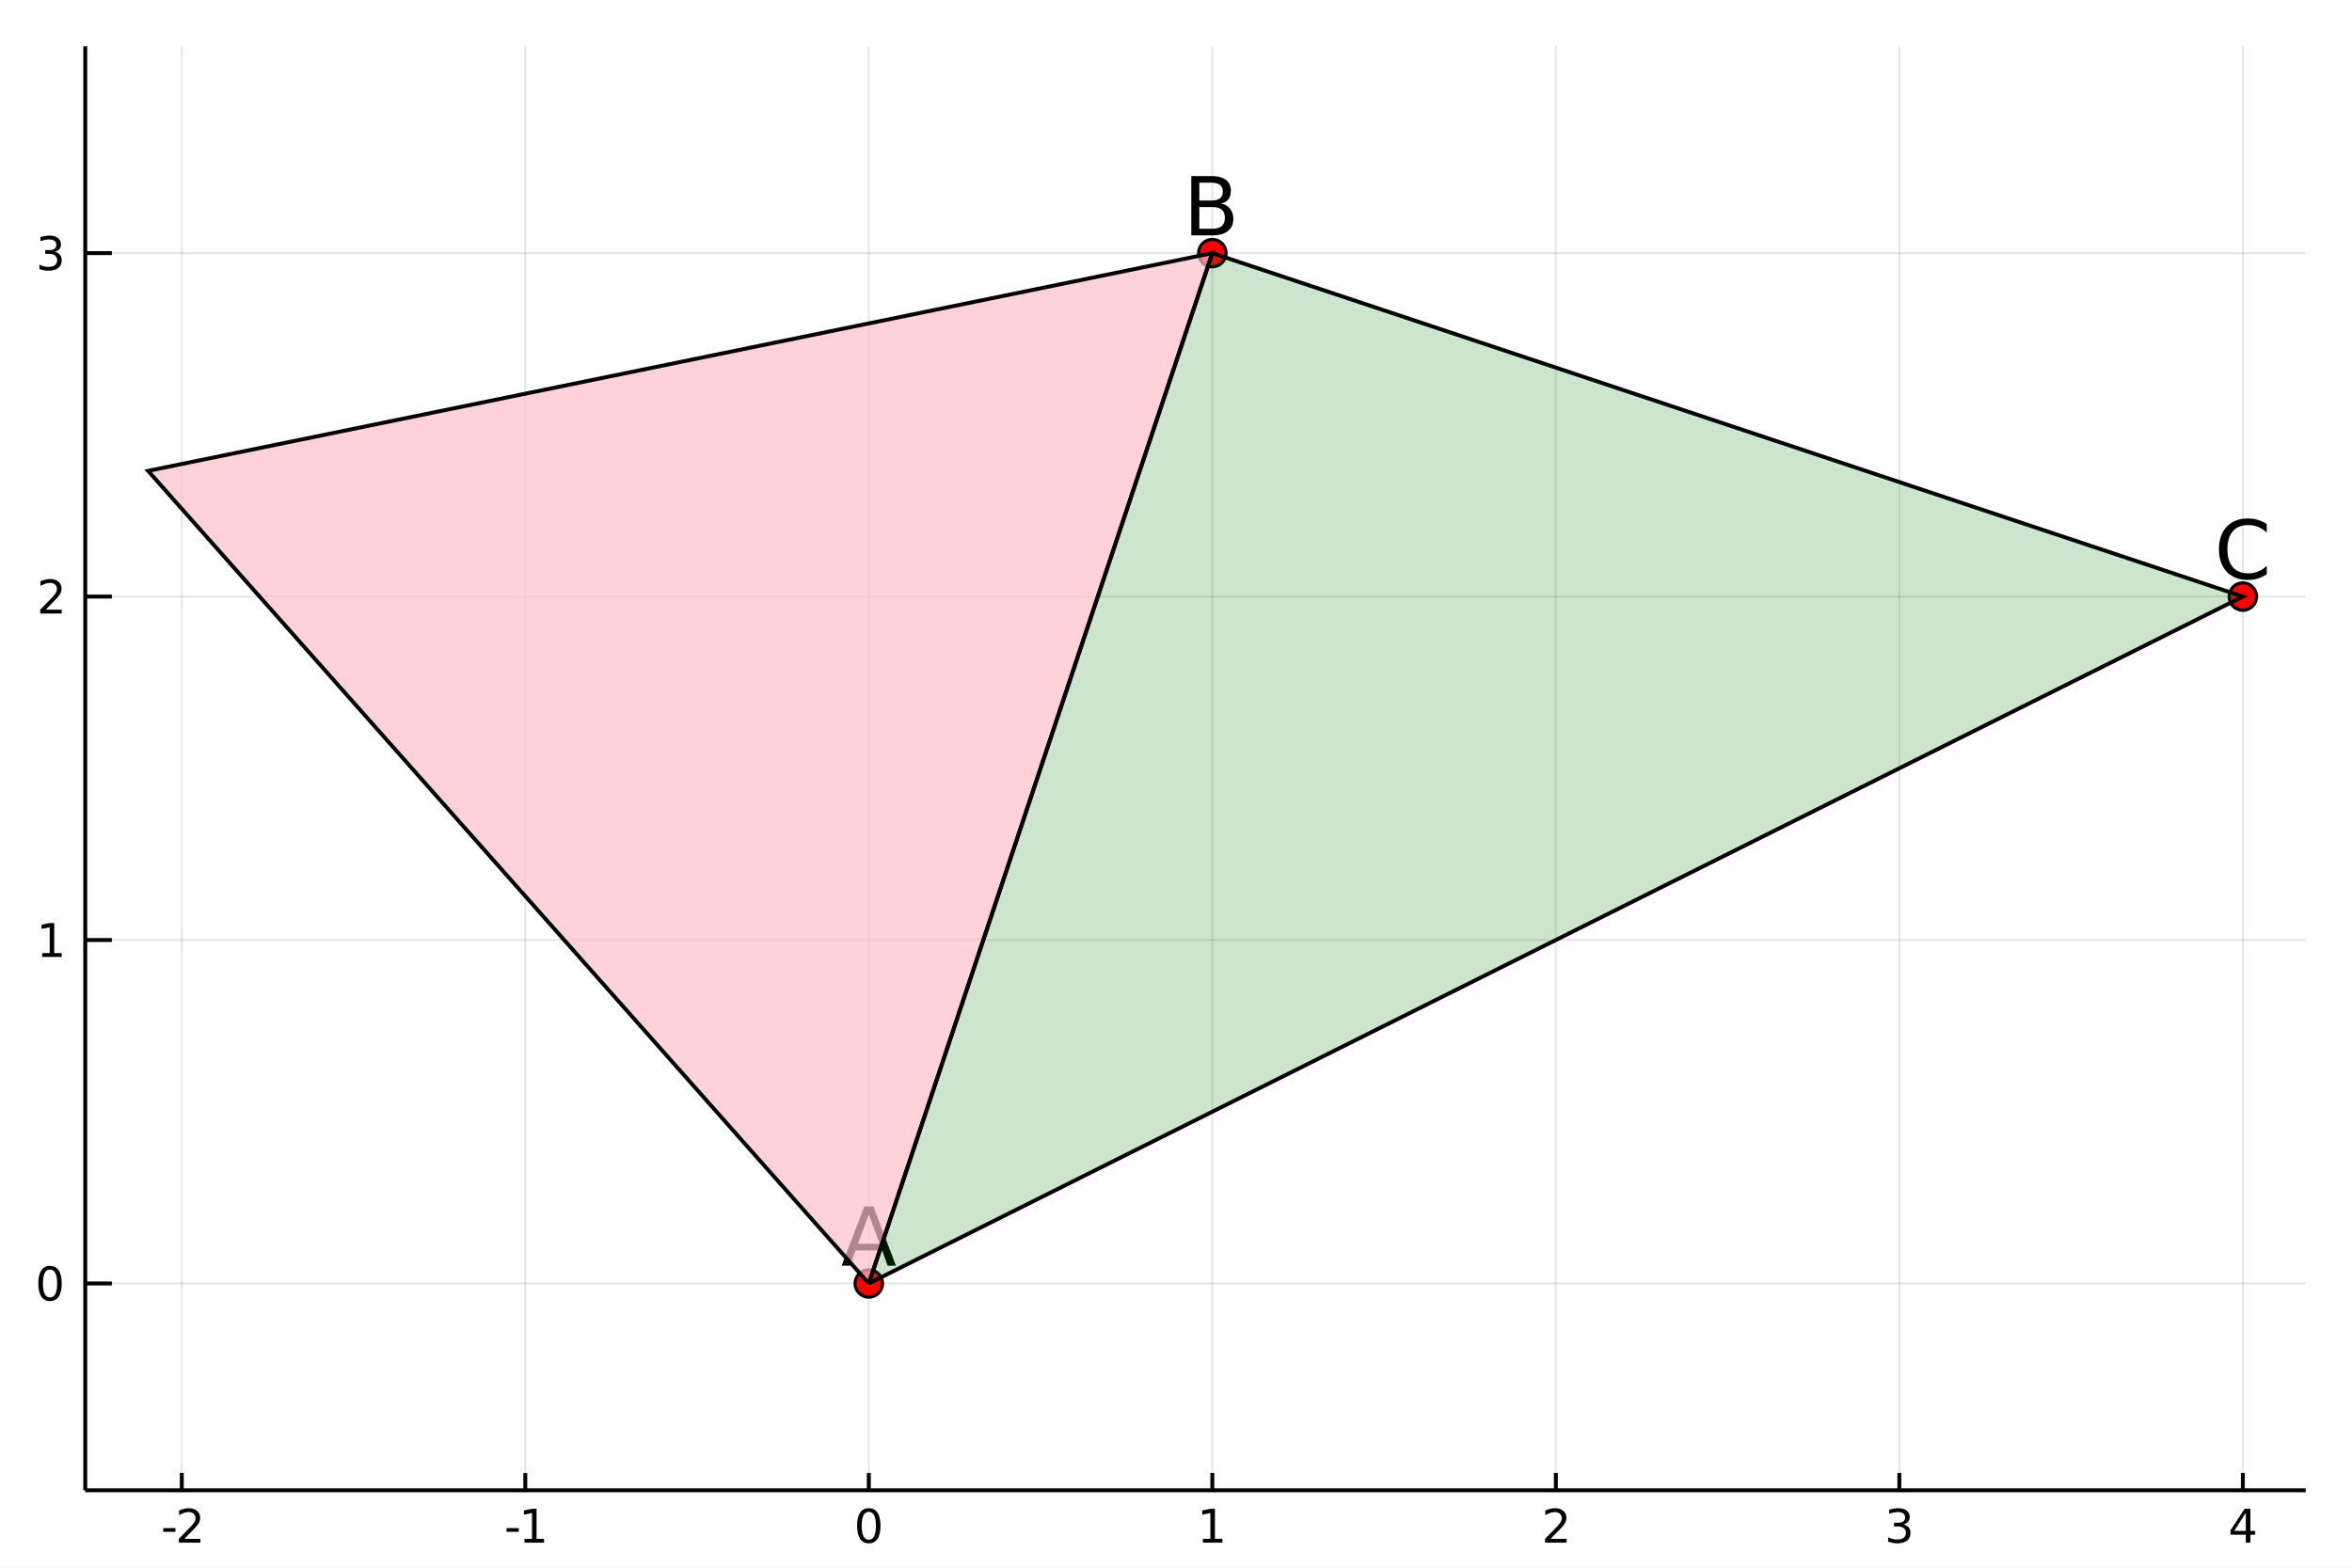
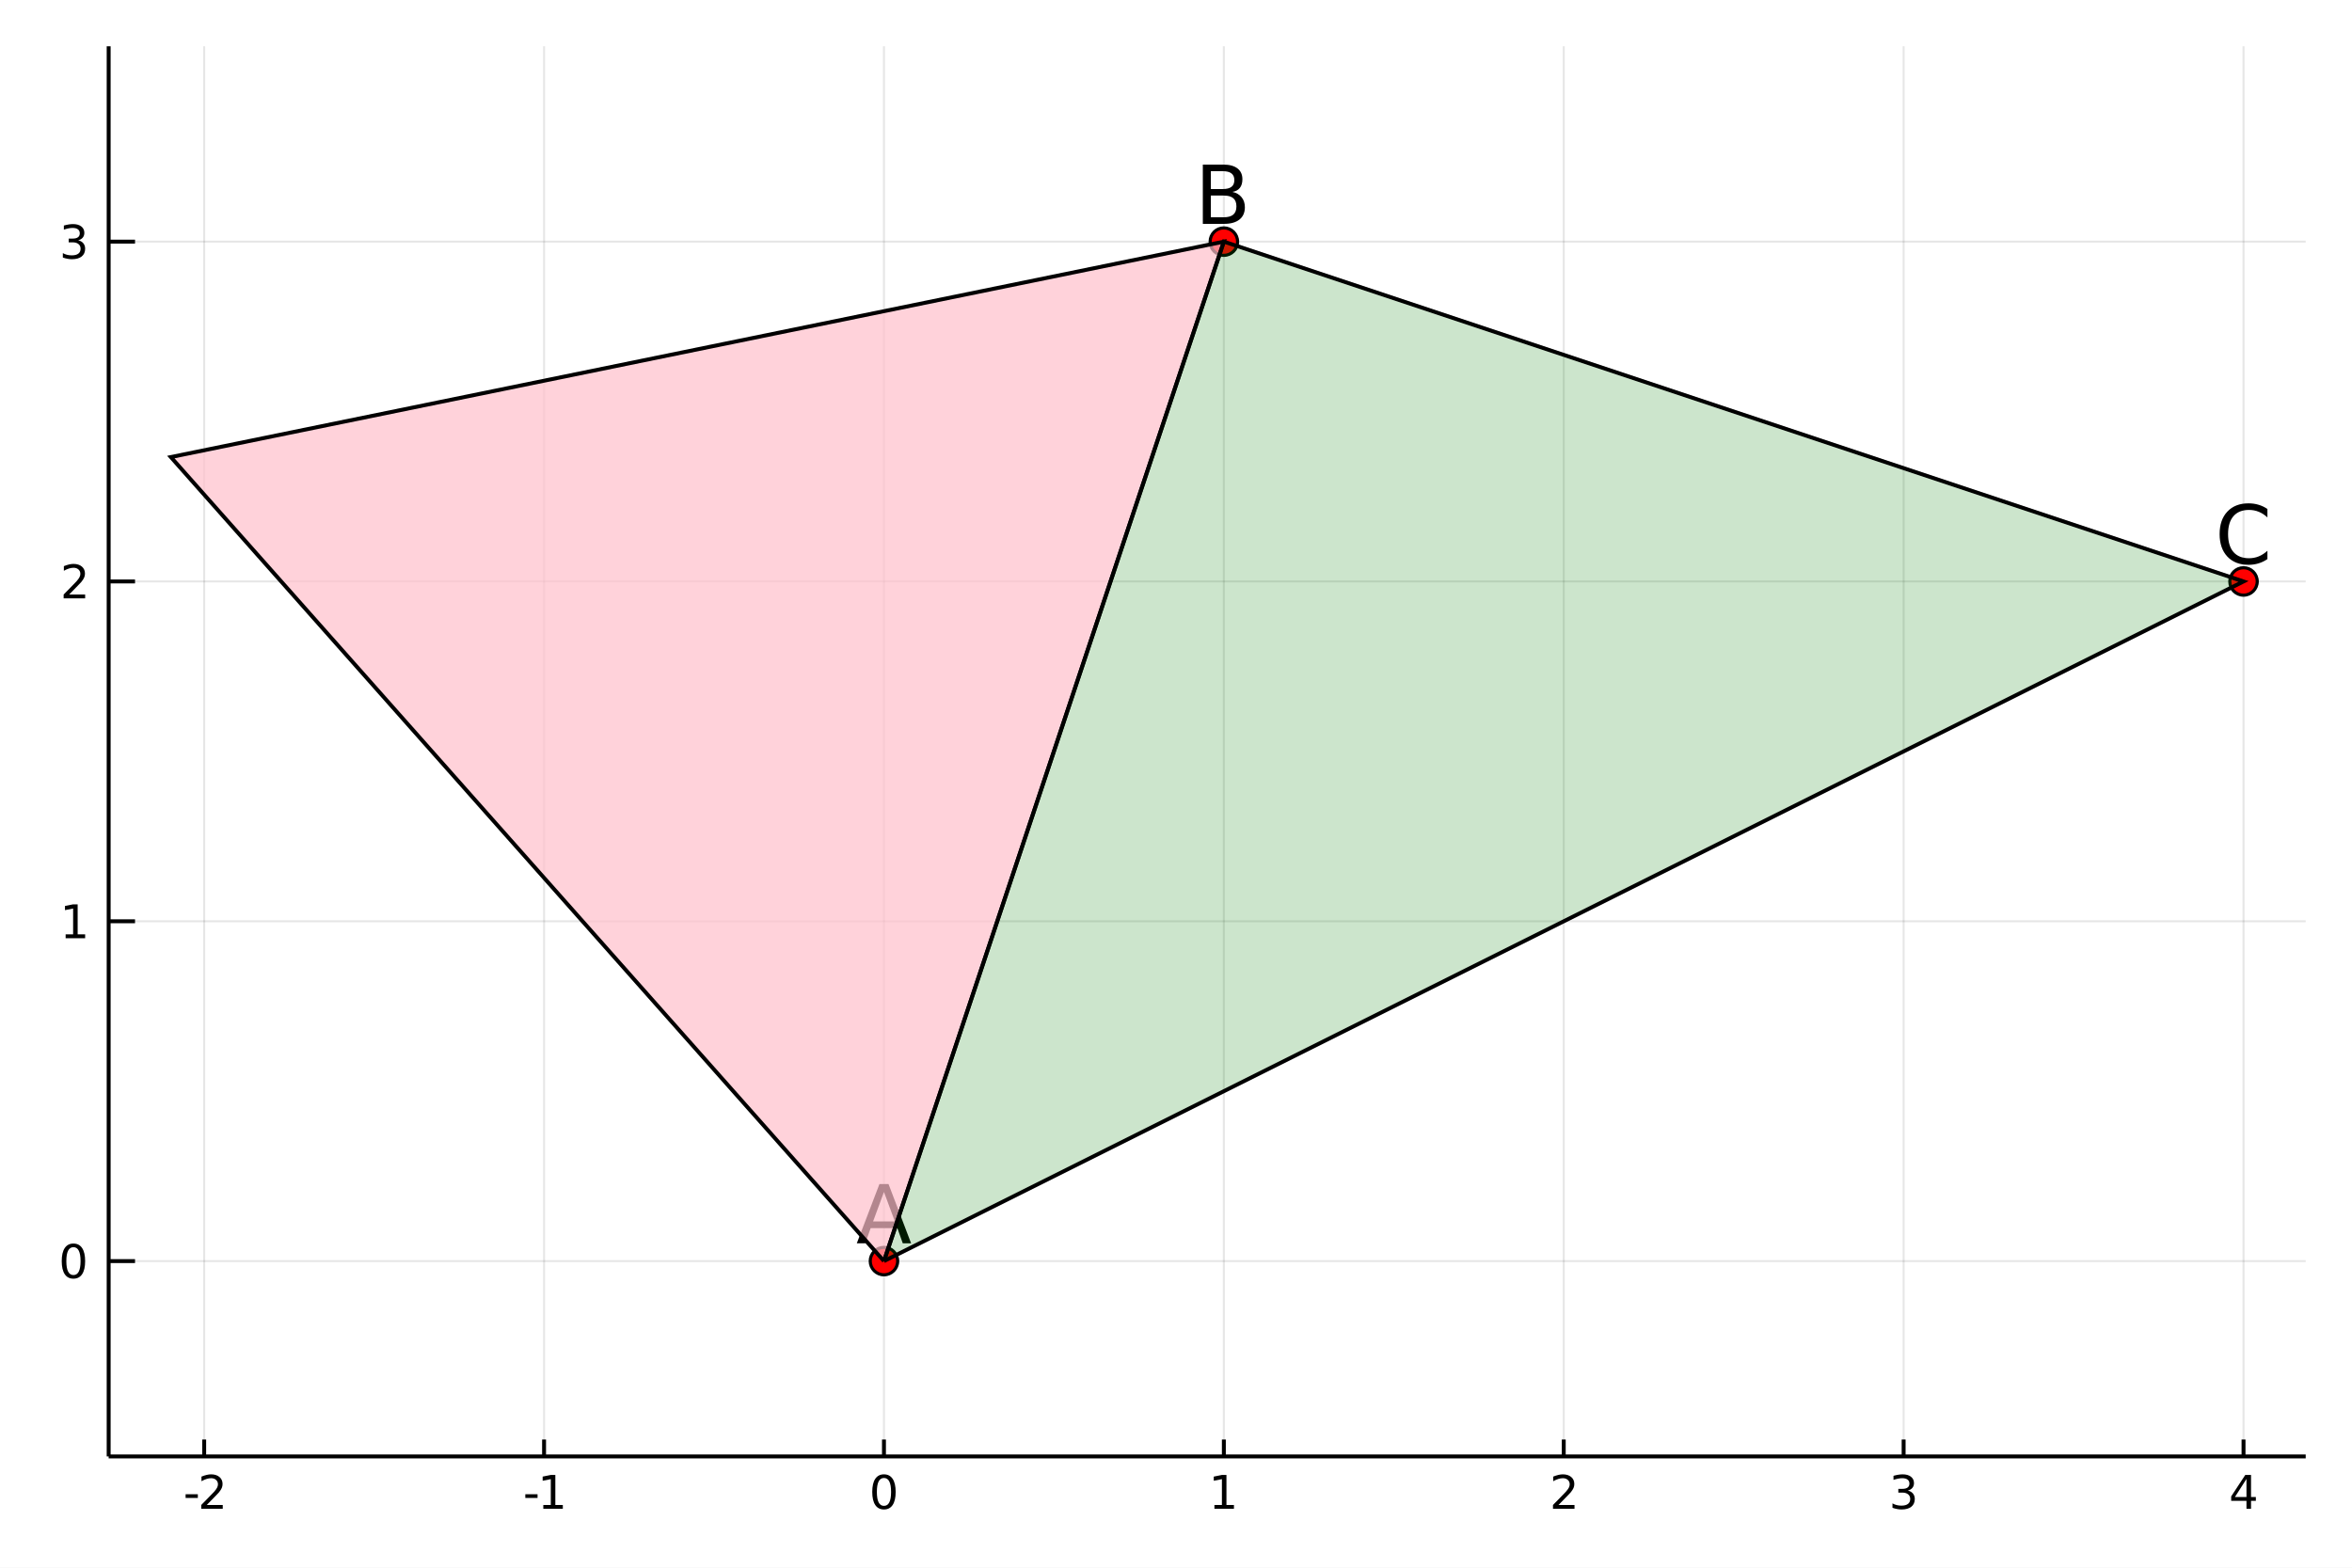
<svg xmlns="http://www.w3.org/2000/svg" width="600" height="400" viewBox="0 0 2400 1600">
  <defs>
-     <clipPath id="clip830">
+     <clipPath id="clip050">
      <rect x="0" y="0" width="2400" height="1600" />
    </clipPath>
  </defs>
-   <path clip-path="url(#clip830)" d=" M0 1600 L2400 1600 L2400 0 L0 0  Z   " fill="#ffffff" fill-rule="evenodd" fill-opacity="1" />
+   <path clip-path="url(#clip050)" d=" M0 1600 L2400 1600 L2400 0 L0 0  Z   " fill="#ffffff" fill-rule="evenodd" fill-opacity="1" />
  <defs>
-     <clipPath id="clip831">
+     <clipPath id="clip051">
      <rect x="480" y="0" width="1681" height="1600" />
    </clipPath>
  </defs>
-   <path clip-path="url(#clip830)" d=" M86.992 1521.01 L2352.76 1521.01 L2352.76 47.244 L86.992 47.244  Z   " fill="#ffffff" fill-rule="evenodd" fill-opacity="1" />
+   <path clip-path="url(#clip050)" d=" M110.881 1486.45 L2352.76 1486.45 L2352.76 47.244 L110.881 47.244  Z   " fill="#ffffff" fill-rule="evenodd" fill-opacity="1" />
  <defs>
-     <clipPath id="clip832">
-       <rect x="86" y="47" width="2267" height="1475" />
+     <clipPath id="clip052">
+       <rect x="110" y="47" width="2243" height="1440" />
    </clipPath>
  </defs>
-   <polyline clip-path="url(#clip832)" style="stroke:#000000; stroke-width:2; stroke-opacity:0.1; fill:none" points="   185.495,1521.01 185.495,47.244    " />
-   <polyline clip-path="url(#clip832)" style="stroke:#000000; stroke-width:2; stroke-opacity:0.1; fill:none" points="   536.018,1521.01 536.018,47.244    " />
-   <polyline clip-path="url(#clip832)" style="stroke:#000000; stroke-width:2; stroke-opacity:0.1; fill:none" points="   886.54,1521.01 886.54,47.244    " />
-   <polyline clip-path="url(#clip832)" style="stroke:#000000; stroke-width:2; stroke-opacity:0.1; fill:none" points="   1237.06,1521.01 1237.06,47.244    " />
-   <polyline clip-path="url(#clip832)" style="stroke:#000000; stroke-width:2; stroke-opacity:0.1; fill:none" points="   1587.59,1521.01 1587.59,47.244    " />
-   <polyline clip-path="url(#clip832)" style="stroke:#000000; stroke-width:2; stroke-opacity:0.1; fill:none" points="   1938.11,1521.01 1938.11,47.244    " />
-   <polyline clip-path="url(#clip832)" style="stroke:#000000; stroke-width:2; stroke-opacity:0.1; fill:none" points="   2288.63,1521.01 2288.63,47.244    " />
-   <polyline clip-path="url(#clip832)" style="stroke:#000000; stroke-width:2; stroke-opacity:0.1; fill:none" points="   86.992,1309.91 2352.76,1309.91    " />
-   <polyline clip-path="url(#clip832)" style="stroke:#000000; stroke-width:2; stroke-opacity:0.1; fill:none" points="   86.992,959.387 2352.76,959.387    " />
-   <polyline clip-path="url(#clip832)" style="stroke:#000000; stroke-width:2; stroke-opacity:0.1; fill:none" points="   86.992,608.865 2352.76,608.865    " />
-   <polyline clip-path="url(#clip832)" style="stroke:#000000; stroke-width:2; stroke-opacity:0.1; fill:none" points="   86.992,258.342 2352.76,258.342    " />
-   <polyline clip-path="url(#clip830)" style="stroke:#000000; stroke-width:4; stroke-opacity:1; fill:none" points="   86.992,1521.01 2352.76,1521.01    " />
-   <polyline clip-path="url(#clip830)" style="stroke:#000000; stroke-width:4; stroke-opacity:1; fill:none" points="   86.992,1521.01 86.992,47.244    " />
-   <polyline clip-path="url(#clip830)" style="stroke:#000000; stroke-width:4; stroke-opacity:1; fill:none" points="   185.495,1521.01 185.495,1503.32    " />
-   <polyline clip-path="url(#clip830)" style="stroke:#000000; stroke-width:4; stroke-opacity:1; fill:none" points="   536.018,1521.01 536.018,1503.32    " />
-   <polyline clip-path="url(#clip830)" style="stroke:#000000; stroke-width:4; stroke-opacity:1; fill:none" points="   886.54,1521.01 886.54,1503.32    " />
-   <polyline clip-path="url(#clip830)" style="stroke:#000000; stroke-width:4; stroke-opacity:1; fill:none" points="   1237.06,1521.01 1237.06,1503.32    " />
-   <polyline clip-path="url(#clip830)" style="stroke:#000000; stroke-width:4; stroke-opacity:1; fill:none" points="   1587.59,1521.01 1587.59,1503.32    " />
-   <polyline clip-path="url(#clip830)" style="stroke:#000000; stroke-width:4; stroke-opacity:1; fill:none" points="   1938.11,1521.01 1938.11,1503.32    " />
-   <polyline clip-path="url(#clip830)" style="stroke:#000000; stroke-width:4; stroke-opacity:1; fill:none" points="   2288.63,1521.01 2288.63,1503.32    " />
-   <polyline clip-path="url(#clip830)" style="stroke:#000000; stroke-width:4; stroke-opacity:1; fill:none" points="   86.992,1309.91 114.181,1309.91    " />
-   <polyline clip-path="url(#clip830)" style="stroke:#000000; stroke-width:4; stroke-opacity:1; fill:none" points="   86.992,959.387 114.181,959.387    " />
-   <polyline clip-path="url(#clip830)" style="stroke:#000000; stroke-width:4; stroke-opacity:1; fill:none" points="   86.992,608.865 114.181,608.865    " />
-   <polyline clip-path="url(#clip830)" style="stroke:#000000; stroke-width:4; stroke-opacity:1; fill:none" points="   86.992,258.342 114.181,258.342    " />
-   <path clip-path="url(#clip830)" d="M 0 0 M166.549 1559.6 L179.026 1559.6 L179.026 1563.39 L166.549 1563.39 L166.549 1559.6 Z" fill="#000000" fill-rule="evenodd" fill-opacity="1" />
-   <path clip-path="url(#clip830)" d="M 0 0 M188.123 1570.54 L204.442 1570.54 L204.442 1574.48 L182.498 1574.48 L182.498 1570.54 Q185.16 1567.79 189.743 1563.16 Q194.35 1558.51 195.53 1557.17 Q197.775 1554.64 198.655 1552.91 Q199.558 1551.15 199.558 1549.46 Q199.558 1546.7 197.613 1544.97 Q195.692 1543.23 192.59 1543.23 Q190.391 1543.23 187.938 1543.99 Q185.507 1544.76 182.729 1546.31 L182.729 1541.59 Q185.553 1540.45 188.007 1539.87 Q190.461 1539.29 192.498 1539.29 Q197.868 1539.29 201.062 1541.98 Q204.257 1544.67 204.257 1549.16 Q204.257 1551.29 203.447 1553.21 Q202.66 1555.1 200.553 1557.7 Q199.975 1558.37 196.873 1561.59 Q193.771 1564.78 188.123 1570.54 Z" fill="#000000" fill-rule="evenodd" fill-opacity="1" />
-   <path clip-path="url(#clip830)" d="M 0 0 M516.886 1559.6 L529.363 1559.6 L529.363 1563.39 L516.886 1563.39 L516.886 1559.6 Z" fill="#000000" fill-rule="evenodd" fill-opacity="1" />
-   <path clip-path="url(#clip830)" d="M 0 0 M535.242 1570.54 L542.881 1570.54 L542.881 1544.18 L534.571 1545.85 L534.571 1541.59 L542.835 1539.92 L547.511 1539.92 L547.511 1570.54 L555.15 1570.54 L555.15 1574.48 L535.242 1574.48 L535.242 1570.54 Z" fill="#000000" fill-rule="evenodd" fill-opacity="1" />
-   <path clip-path="url(#clip830)" d="M 0 0 M886.54 1543 Q882.929 1543 881.101 1546.56 Q879.295 1550.11 879.295 1557.23 Q879.295 1564.34 881.101 1567.91 Q882.929 1571.45 886.54 1571.45 Q890.175 1571.45 891.98 1567.91 Q893.809 1564.34 893.809 1557.23 Q893.809 1550.11 891.98 1546.56 Q890.175 1543 886.54 1543 M886.54 1539.29 Q892.351 1539.29 895.406 1543.9 Q898.485 1548.48 898.485 1557.23 Q898.485 1565.96 895.406 1570.57 Q892.351 1575.15 886.54 1575.15 Q880.73 1575.15 877.652 1570.57 Q874.596 1565.96 874.596 1557.23 Q874.596 1548.48 877.652 1543.9 Q880.73 1539.29 886.54 1539.29 Z" fill="#000000" fill-rule="evenodd" fill-opacity="1" />
-   <path clip-path="url(#clip830)" d="M 0 0 M1227.44 1570.54 L1235.08 1570.54 L1235.08 1544.18 L1226.77 1545.85 L1226.77 1541.59 L1235.04 1539.92 L1239.71 1539.92 L1239.71 1570.54 L1247.35 1570.54 L1247.35 1574.48 L1227.44 1574.48 L1227.44 1570.54 Z" fill="#000000" fill-rule="evenodd" fill-opacity="1" />
-   <path clip-path="url(#clip830)" d="M 0 0 M1582.24 1570.54 L1598.56 1570.54 L1598.56 1574.48 L1576.61 1574.48 L1576.61 1570.54 Q1579.28 1567.79 1583.86 1563.16 Q1588.47 1558.51 1589.65 1557.17 Q1591.89 1554.64 1592.77 1552.91 Q1593.67 1551.15 1593.67 1549.46 Q1593.67 1546.7 1591.73 1544.97 Q1589.81 1543.23 1586.71 1543.23 Q1584.51 1543.23 1582.05 1543.99 Q1579.62 1544.76 1576.84 1546.31 L1576.84 1541.59 Q1579.67 1540.45 1582.12 1539.87 Q1584.58 1539.29 1586.61 1539.29 Q1591.98 1539.29 1595.18 1541.98 Q1598.37 1544.67 1598.37 1549.16 Q1598.37 1551.29 1597.56 1553.21 Q1596.78 1555.1 1594.67 1557.7 Q1594.09 1558.37 1590.99 1561.59 Q1587.89 1564.78 1582.24 1570.54 Z" fill="#000000" fill-rule="evenodd" fill-opacity="1" />
-   <path clip-path="url(#clip830)" d="M 0 0 M1942.36 1555.85 Q1945.71 1556.56 1947.59 1558.83 Q1949.49 1561.1 1949.49 1564.43 Q1949.49 1569.55 1945.97 1572.35 Q1942.45 1575.15 1935.97 1575.15 Q1933.79 1575.15 1931.48 1574.71 Q1929.18 1574.29 1926.73 1573.44 L1926.73 1568.92 Q1928.68 1570.06 1930.99 1570.64 Q1933.3 1571.22 1935.83 1571.22 Q1940.23 1571.22 1942.52 1569.48 Q1944.83 1567.74 1944.83 1564.43 Q1944.83 1561.38 1942.68 1559.67 Q1940.55 1557.93 1936.73 1557.93 L1932.7 1557.93 L1932.7 1554.09 L1936.92 1554.09 Q1940.36 1554.09 1942.19 1552.72 Q1944.02 1551.33 1944.02 1548.74 Q1944.02 1546.08 1942.12 1544.67 Q1940.25 1543.23 1936.73 1543.23 Q1934.81 1543.23 1932.61 1543.65 Q1930.41 1544.06 1927.77 1544.94 L1927.77 1540.78 Q1930.43 1540.04 1932.75 1539.67 Q1935.09 1539.29 1937.15 1539.29 Q1942.47 1539.29 1945.57 1541.73 Q1948.68 1544.13 1948.68 1548.25 Q1948.68 1551.12 1947.03 1553.11 Q1945.39 1555.08 1942.36 1555.85 Z" fill="#000000" fill-rule="evenodd" fill-opacity="1" />
-   <path clip-path="url(#clip830)" d="M 0 0 M2291.64 1543.99 L2279.83 1562.44 L2291.64 1562.44 L2291.64 1543.99 M2290.41 1539.92 L2296.29 1539.92 L2296.29 1562.44 L2301.22 1562.44 L2301.22 1566.33 L2296.29 1566.33 L2296.29 1574.48 L2291.64 1574.48 L2291.64 1566.33 L2276.04 1566.33 L2276.04 1561.82 L2290.41 1539.92 Z" fill="#000000" fill-rule="evenodd" fill-opacity="1" />
-   <path clip-path="url(#clip830)" d="M 0 0 M51.048 1295.71 Q47.437 1295.71 45.608 1299.27 Q43.802 1302.81 43.802 1309.94 Q43.802 1317.05 45.608 1320.62 Q47.437 1324.16 51.048 1324.16 Q54.682 1324.16 56.487 1320.62 Q58.316 1317.05 58.316 1309.94 Q58.316 1302.81 56.487 1299.27 Q54.682 1295.71 51.048 1295.71 M51.048 1292 Q56.858 1292 59.913 1296.61 Q62.992 1301.19 62.992 1309.94 Q62.992 1318.67 59.913 1323.28 Q56.858 1327.86 51.048 1327.86 Q45.238 1327.86 42.159 1323.28 Q39.103 1318.67 39.103 1309.94 Q39.103 1301.19 42.159 1296.61 Q45.238 1292 51.048 1292 Z" fill="#000000" fill-rule="evenodd" fill-opacity="1" />
-   <path clip-path="url(#clip830)" d="M 0 0 M43.085 972.732 L50.724 972.732 L50.724 946.366 L42.413 948.033 L42.413 943.774 L50.677 942.107 L55.353 942.107 L55.353 972.732 L62.992 972.732 L62.992 976.667 L43.085 976.667 L43.085 972.732 Z" fill="#000000" fill-rule="evenodd" fill-opacity="1" />
-   <path clip-path="url(#clip830)" d="M 0 0 M46.673 622.21 L62.992 622.21 L62.992 626.145 L41.048 626.145 L41.048 622.21 Q43.71 619.455 48.293 614.825 Q52.9 610.173 54.08 608.83 Q56.325 606.307 57.205 604.571 Q58.108 602.812 58.108 601.122 Q58.108 598.367 56.163 596.631 Q54.242 594.895 51.14 594.895 Q48.941 594.895 46.488 595.659 Q44.057 596.423 41.279 597.974 L41.279 593.251 Q44.103 592.117 46.557 591.538 Q49.011 590.96 51.048 590.96 Q56.418 590.96 59.612 593.645 Q62.807 596.33 62.807 600.821 Q62.807 602.95 61.997 604.872 Q61.21 606.77 59.103 609.362 Q58.525 610.034 55.423 613.251 Q52.321 616.446 46.673 622.21 Z" fill="#000000" fill-rule="evenodd" fill-opacity="1" />
-   <path clip-path="url(#clip830)" d="M 0 0 M55.862 256.988 Q59.219 257.706 61.094 259.974 Q62.992 262.243 62.992 265.576 Q62.992 270.692 59.474 273.493 Q55.955 276.294 49.474 276.294 Q47.298 276.294 44.983 275.854 Q42.691 275.437 40.238 274.581 L40.238 270.067 Q42.182 271.201 44.497 271.78 Q46.812 272.358 49.335 272.358 Q53.733 272.358 56.025 270.622 Q58.339 268.886 58.339 265.576 Q58.339 262.52 56.187 260.807 Q54.057 259.071 50.238 259.071 L46.21 259.071 L46.21 255.229 L50.423 255.229 Q53.872 255.229 55.7 253.863 Q57.529 252.474 57.529 249.882 Q57.529 247.22 55.631 245.808 Q53.756 244.372 50.238 244.372 Q48.316 244.372 46.117 244.789 Q43.918 245.206 41.279 246.085 L41.279 241.919 Q43.941 241.178 46.256 240.808 Q48.594 240.437 50.654 240.437 Q55.978 240.437 59.08 242.868 Q62.182 245.275 62.182 249.396 Q62.182 252.266 60.538 254.257 Q58.895 256.224 55.862 256.988 Z" fill="#000000" fill-rule="evenodd" fill-opacity="1" />
-   <circle clip-path="url(#clip832)" cx="886.54" cy="1309.91" r="14" fill="#ff0000" fill-rule="evenodd" fill-opacity="1" stroke="#000000" stroke-opacity="1" stroke-width="3.2" />
-   <circle clip-path="url(#clip832)" cx="1237.06" cy="258.342" r="14" fill="#ff0000" fill-rule="evenodd" fill-opacity="1" stroke="#000000" stroke-opacity="1" stroke-width="3.2" />
-   <circle clip-path="url(#clip832)" cx="2288.63" cy="608.865" r="14" fill="#ff0000" fill-rule="evenodd" fill-opacity="1" stroke="#000000" stroke-opacity="1" stroke-width="3.2" />
-   <path clip-path="url(#clip830)" d="M 0 0 M886.54 1239.35 L875.441 1269.45 L897.68 1269.45 L886.54 1239.35 M881.922 1231.29 L891.199 1231.29 L914.249 1291.77 L905.742 1291.77 L900.233 1276.25 L872.97 1276.25 L867.461 1291.77 L858.832 1291.77 L881.922 1231.29 Z" fill="#000000" fill-rule="evenodd" fill-opacity="1" />
-   <path clip-path="url(#clip830)" d="M 0 0 M1223.8 211.315 L1223.8 233.474 L1236.92 233.474 Q1243.52 233.474 1246.68 230.76 Q1249.88 228.005 1249.88 222.374 Q1249.88 216.703 1246.68 214.029 Q1243.52 211.315 1236.92 211.315 L1223.8 211.315 M1223.8 186.443 L1223.8 204.672 L1235.91 204.672 Q1241.9 204.672 1244.82 202.444 Q1247.78 200.175 1247.78 195.557 Q1247.78 190.98 1244.82 188.711 Q1241.9 186.443 1235.91 186.443 L1223.8 186.443 M1215.61 179.718 L1236.52 179.718 Q1245.87 179.718 1250.94 183.607 Q1256 187.496 1256 194.666 Q1256 200.216 1253.41 203.497 Q1250.82 206.778 1245.79 207.588 Q1251.83 208.885 1255.15 213.017 Q1258.51 217.108 1258.51 223.265 Q1258.51 231.367 1253 235.783 Q1247.49 240.198 1237.33 240.198 L1215.61 240.198 L1215.61 179.718 Z" fill="#000000" fill-rule="evenodd" fill-opacity="1" />
-   <path clip-path="url(#clip830)" d="M 0 0 M2313.02 534.899 L2313.02 543.528 Q2308.89 539.679 2304.19 537.775 Q2299.53 535.871 2294.26 535.871 Q2283.89 535.871 2278.38 542.231 Q2272.87 548.551 2272.87 560.541 Q2272.87 572.492 2278.38 578.852 Q2283.89 585.171 2294.26 585.171 Q2299.53 585.171 2304.19 583.267 Q2308.89 581.363 2313.02 577.515 L2313.02 586.062 Q2308.72 588.979 2303.9 590.437 Q2299.12 591.895 2293.78 591.895 Q2280.04 591.895 2272.14 583.51 Q2264.24 575.084 2264.24 560.541 Q2264.24 545.958 2272.14 537.573 Q2280.04 529.147 2293.78 529.147 Q2299.2 529.147 2303.98 530.605 Q2308.8 532.023 2313.02 534.899 Z" fill="#000000" fill-rule="evenodd" fill-opacity="1" />
-   <path clip-path="url(#clip832)" d=" M886.54 1309.91 L1237.06 258.342 L151.118 480.565 L886.54 1309.91  Z   " fill="#ffc0cb" fill-rule="evenodd" fill-opacity="0.7" />
-   <polyline clip-path="url(#clip832)" style="stroke:#000000; stroke-width:4; stroke-opacity:1; fill:none" points="   886.54,1309.91 1237.06,258.342 151.118,480.565 886.54,1309.91    " />
-   <path clip-path="url(#clip832)" d=" M886.54 1309.91 L1237.06 258.342 L2288.63 608.865 L886.54 1309.91  Z   " fill="#008000" fill-rule="evenodd" fill-opacity="0.2" />
-   <polyline clip-path="url(#clip832)" style="stroke:#000000; stroke-width:4; stroke-opacity:1; fill:none" points="   886.54,1309.91 1237.06,258.342 2288.63,608.865 886.54,1309.91    " />
+   <polyline clip-path="url(#clip052)" style="stroke:#000000; stroke-width:2; stroke-opacity:0.1; fill:none" points="   208.346,1486.45 208.346,47.244    " />
+   <polyline clip-path="url(#clip052)" style="stroke:#000000; stroke-width:2; stroke-opacity:0.1; fill:none" points="   555.172,1486.45 555.172,47.244    " />
+   <polyline clip-path="url(#clip052)" style="stroke:#000000; stroke-width:2; stroke-opacity:0.1; fill:none" points="   901.999,1486.45 901.999,47.244    " />
+   <polyline clip-path="url(#clip052)" style="stroke:#000000; stroke-width:2; stroke-opacity:0.1; fill:none" points="   1248.83,1486.45 1248.83,47.244    " />
+   <polyline clip-path="url(#clip052)" style="stroke:#000000; stroke-width:2; stroke-opacity:0.1; fill:none" points="   1595.65,1486.45 1595.65,47.244    " />
+   <polyline clip-path="url(#clip052)" style="stroke:#000000; stroke-width:2; stroke-opacity:0.1; fill:none" points="   1942.48,1486.45 1942.48,47.244    " />
+   <polyline clip-path="url(#clip052)" style="stroke:#000000; stroke-width:2; stroke-opacity:0.1; fill:none" points="   2289.31,1486.45 2289.31,47.244    " />
+   <polyline clip-path="url(#clip052)" style="stroke:#000000; stroke-width:2; stroke-opacity:0.1; fill:none" points="   110.881,1287.09 2352.76,1287.09    " />
+   <polyline clip-path="url(#clip052)" style="stroke:#000000; stroke-width:2; stroke-opacity:0.1; fill:none" points="   110.881,940.259 2352.76,940.259    " />
+   <polyline clip-path="url(#clip052)" style="stroke:#000000; stroke-width:2; stroke-opacity:0.1; fill:none" points="   110.881,593.433 2352.76,593.433    " />
+   <polyline clip-path="url(#clip052)" style="stroke:#000000; stroke-width:2; stroke-opacity:0.1; fill:none" points="   110.881,246.606 2352.76,246.606    " />
+   <polyline clip-path="url(#clip050)" style="stroke:#000000; stroke-width:4; stroke-opacity:1; fill:none" points="   110.881,1486.45 2352.76,1486.45    " />
+   <polyline clip-path="url(#clip050)" style="stroke:#000000; stroke-width:4; stroke-opacity:1; fill:none" points="   110.881,1486.45 110.881,47.244    " />
+   <polyline clip-path="url(#clip050)" style="stroke:#000000; stroke-width:4; stroke-opacity:1; fill:none" points="   208.346,1486.45 208.346,1469.18    " />
+   <polyline clip-path="url(#clip050)" style="stroke:#000000; stroke-width:4; stroke-opacity:1; fill:none" points="   555.172,1486.45 555.172,1469.18    " />
+   <polyline clip-path="url(#clip050)" style="stroke:#000000; stroke-width:4; stroke-opacity:1; fill:none" points="   901.999,1486.45 901.999,1469.18    " />
+   <polyline clip-path="url(#clip050)" style="stroke:#000000; stroke-width:4; stroke-opacity:1; fill:none" points="   1248.83,1486.45 1248.83,1469.18    " />
+   <polyline clip-path="url(#clip050)" style="stroke:#000000; stroke-width:4; stroke-opacity:1; fill:none" points="   1595.65,1486.45 1595.65,1469.18    " />
+   <polyline clip-path="url(#clip050)" style="stroke:#000000; stroke-width:4; stroke-opacity:1; fill:none" points="   1942.48,1486.45 1942.48,1469.18    " />
+   <polyline clip-path="url(#clip050)" style="stroke:#000000; stroke-width:4; stroke-opacity:1; fill:none" points="   2289.31,1486.45 2289.31,1469.18    " />
+   <polyline clip-path="url(#clip050)" style="stroke:#000000; stroke-width:4; stroke-opacity:1; fill:none" points="   110.881,1287.09 137.783,1287.09    " />
+   <polyline clip-path="url(#clip050)" style="stroke:#000000; stroke-width:4; stroke-opacity:1; fill:none" points="   110.881,940.259 137.783,940.259    " />
+   <polyline clip-path="url(#clip050)" style="stroke:#000000; stroke-width:4; stroke-opacity:1; fill:none" points="   110.881,593.433 137.783,593.433    " />
+   <polyline clip-path="url(#clip050)" style="stroke:#000000; stroke-width:4; stroke-opacity:1; fill:none" points="   110.881,246.606 137.783,246.606    " />
+   <path clip-path="url(#clip050)" d="M 0 0 M189.399 1525.04 L201.876 1525.04 L201.876 1528.83 L189.399 1528.83 L189.399 1525.04 Z" fill="#000000" fill-rule="evenodd" fill-opacity="1" />
+   <path clip-path="url(#clip050)" d="M 0 0 M210.973 1535.98 L227.292 1535.98 L227.292 1539.92 L205.348 1539.92 L205.348 1535.98 Q208.01 1533.23 212.593 1528.6 Q217.2 1523.95 218.38 1522.61 Q220.626 1520.08 221.505 1518.35 Q222.408 1516.59 222.408 1514.9 Q222.408 1512.14 220.464 1510.41 Q218.542 1508.67 215.441 1508.67 Q213.241 1508.67 210.788 1509.43 Q208.357 1510.2 205.579 1511.75 L205.579 1507.03 Q208.404 1505.89 210.857 1505.31 Q213.311 1504.73 215.348 1504.73 Q220.718 1504.73 223.913 1507.42 Q227.107 1510.11 227.107 1514.6 Q227.107 1516.73 226.297 1518.65 Q225.51 1520.54 223.403 1523.14 Q222.825 1523.81 219.723 1527.03 Q216.621 1530.22 210.973 1535.98 Z" fill="#000000" fill-rule="evenodd" fill-opacity="1" />
+   <path clip-path="url(#clip050)" d="M 0 0 M536.041 1525.04 L548.517 1525.04 L548.517 1528.83 L536.041 1528.83 L536.041 1525.04 Z" fill="#000000" fill-rule="evenodd" fill-opacity="1" />
+   <path clip-path="url(#clip050)" d="M 0 0 M554.397 1535.98 L562.036 1535.98 L562.036 1509.62 L553.726 1511.29 L553.726 1507.03 L561.99 1505.36 L566.665 1505.36 L566.665 1535.98 L574.304 1535.98 L574.304 1539.92 L554.397 1539.92 L554.397 1535.98 Z" fill="#000000" fill-rule="evenodd" fill-opacity="1" />
+   <path clip-path="url(#clip050)" d="M 0 0 M901.999 1508.44 Q898.388 1508.44 896.56 1512 Q894.754 1515.55 894.754 1522.67 Q894.754 1529.78 896.56 1533.35 Q898.388 1536.89 901.999 1536.89 Q905.634 1536.89 907.439 1533.35 Q909.268 1529.78 909.268 1522.67 Q909.268 1515.55 907.439 1512 Q905.634 1508.44 901.999 1508.44 M901.999 1504.73 Q907.809 1504.73 910.865 1509.34 Q913.944 1513.92 913.944 1522.67 Q913.944 1531.4 910.865 1536.01 Q907.809 1540.59 901.999 1540.59 Q896.189 1540.59 893.11 1536.01 Q890.055 1531.4 890.055 1522.67 Q890.055 1513.92 893.11 1509.34 Q896.189 1504.73 901.999 1504.73 Z" fill="#000000" fill-rule="evenodd" fill-opacity="1" />
+   <path clip-path="url(#clip050)" d="M 0 0 M1239.21 1535.98 L1246.85 1535.98 L1246.85 1509.62 L1238.54 1511.29 L1238.54 1507.03 L1246.8 1505.36 L1251.48 1505.36 L1251.48 1535.98 L1259.12 1535.98 L1259.12 1539.92 L1239.21 1539.92 L1239.21 1535.98 Z" fill="#000000" fill-rule="evenodd" fill-opacity="1" />
+   <path clip-path="url(#clip050)" d="M 0 0 M1590.31 1535.98 L1606.63 1535.98 L1606.63 1539.92 L1584.68 1539.92 L1584.68 1535.98 Q1587.34 1533.23 1591.93 1528.6 Q1596.53 1523.95 1597.71 1522.61 Q1599.96 1520.08 1600.84 1518.35 Q1601.74 1516.59 1601.74 1514.9 Q1601.74 1512.14 1599.8 1510.41 Q1597.88 1508.67 1594.77 1508.67 Q1592.57 1508.67 1590.12 1509.43 Q1587.69 1510.2 1584.91 1511.75 L1584.91 1507.03 Q1587.74 1505.89 1590.19 1505.31 Q1592.64 1504.73 1594.68 1504.73 Q1600.05 1504.73 1603.25 1507.42 Q1606.44 1510.11 1606.44 1514.6 Q1606.44 1516.73 1605.63 1518.65 Q1604.84 1520.54 1602.74 1523.14 Q1602.16 1523.81 1599.06 1527.03 Q1595.95 1530.22 1590.31 1535.98 Z" fill="#000000" fill-rule="evenodd" fill-opacity="1" />
+   <path clip-path="url(#clip050)" d="M 0 0 M1946.73 1521.29 Q1950.08 1522 1951.96 1524.27 Q1953.86 1526.54 1953.86 1529.87 Q1953.86 1534.99 1950.34 1537.79 Q1946.82 1540.59 1940.34 1540.59 Q1938.16 1540.59 1935.85 1540.15 Q1933.56 1539.73 1931.1 1538.88 L1931.1 1534.36 Q1933.05 1535.5 1935.36 1536.08 Q1937.68 1536.66 1940.2 1536.66 Q1944.6 1536.66 1946.89 1534.92 Q1949.2 1533.18 1949.2 1529.87 Q1949.2 1526.82 1947.05 1525.11 Q1944.92 1523.37 1941.1 1523.37 L1937.07 1523.37 L1937.07 1519.53 L1941.29 1519.53 Q1944.74 1519.53 1946.57 1518.16 Q1948.39 1516.77 1948.39 1514.18 Q1948.39 1511.52 1946.5 1510.11 Q1944.62 1508.67 1941.1 1508.67 Q1939.18 1508.67 1936.98 1509.09 Q1934.78 1509.5 1932.14 1510.38 L1932.14 1506.22 Q1934.81 1505.48 1937.12 1505.11 Q1939.46 1504.73 1941.52 1504.73 Q1946.84 1504.73 1949.95 1507.17 Q1953.05 1509.57 1953.05 1513.69 Q1953.05 1516.56 1951.4 1518.55 Q1949.76 1520.52 1946.73 1521.29 Z" fill="#000000" fill-rule="evenodd" fill-opacity="1" />
+   <path clip-path="url(#clip050)" d="M 0 0 M2292.32 1509.43 L2280.51 1527.88 L2292.32 1527.88 L2292.32 1509.43 M2291.09 1505.36 L2296.97 1505.36 L2296.97 1527.88 L2301.9 1527.88 L2301.9 1531.77 L2296.97 1531.77 L2296.97 1539.92 L2292.32 1539.92 L2292.32 1531.77 L2276.71 1531.77 L2276.71 1527.26 L2291.09 1505.36 Z" fill="#000000" fill-rule="evenodd" fill-opacity="1" />
+   <path clip-path="url(#clip050)" d="M 0 0 M74.936 1272.88 Q71.325 1272.88 69.497 1276.45 Q67.691 1279.99 67.691 1287.12 Q67.691 1294.23 69.497 1297.79 Q71.325 1301.33 74.936 1301.33 Q78.571 1301.33 80.376 1297.79 Q82.205 1294.23 82.205 1287.12 Q82.205 1279.99 80.376 1276.45 Q78.571 1272.88 74.936 1272.88 M74.936 1269.18 Q80.747 1269.18 83.802 1273.79 Q86.881 1278.37 86.881 1287.12 Q86.881 1295.85 83.802 1300.45 Q80.747 1305.04 74.936 1305.04 Q69.126 1305.04 66.048 1300.45 Q62.992 1295.85 62.992 1287.12 Q62.992 1278.37 66.048 1273.79 Q69.126 1269.18 74.936 1269.18 Z" fill="#000000" fill-rule="evenodd" fill-opacity="1" />
+   <path clip-path="url(#clip050)" d="M 0 0 M66.974 953.604 L74.612 953.604 L74.612 927.239 L66.302 928.905 L66.302 924.646 L74.566 922.979 L79.242 922.979 L79.242 953.604 L86.881 953.604 L86.881 957.539 L66.974 957.539 L66.974 953.604 Z" fill="#000000" fill-rule="evenodd" fill-opacity="1" />
+   <path clip-path="url(#clip050)" d="M 0 0 M70.561 606.777 L86.881 606.777 L86.881 610.713 L64.937 610.713 L64.937 606.777 Q67.599 604.023 72.182 599.393 Q76.788 594.74 77.969 593.398 Q80.214 590.875 81.094 589.139 Q81.997 587.379 81.997 585.69 Q81.997 582.935 80.052 581.199 Q78.131 579.463 75.029 579.463 Q72.83 579.463 70.376 580.227 Q67.946 580.991 65.168 582.541 L65.168 577.819 Q67.992 576.685 70.446 576.106 Q72.9 575.528 74.936 575.528 Q80.307 575.528 83.501 578.213 Q86.696 580.898 86.696 585.389 Q86.696 587.518 85.885 589.44 Q85.099 591.338 82.992 593.93 Q82.413 594.602 79.311 597.819 Q76.21 601.014 70.561 606.777 Z" fill="#000000" fill-rule="evenodd" fill-opacity="1" />
+   <path clip-path="url(#clip050)" d="M 0 0 M79.751 245.252 Q83.108 245.969 84.983 248.238 Q86.881 250.506 86.881 253.839 Q86.881 258.955 83.362 261.756 Q79.844 264.557 73.362 264.557 Q71.186 264.557 68.872 264.117 Q66.58 263.701 64.126 262.844 L64.126 258.33 Q66.071 259.464 68.386 260.043 Q70.7 260.622 73.224 260.622 Q77.622 260.622 79.913 258.886 Q82.228 257.15 82.228 253.839 Q82.228 250.784 80.075 249.071 Q77.946 247.335 74.126 247.335 L70.099 247.335 L70.099 243.492 L74.311 243.492 Q77.761 243.492 79.589 242.127 Q81.418 240.738 81.418 238.145 Q81.418 235.483 79.52 234.071 Q77.645 232.636 74.126 232.636 Q72.205 232.636 70.006 233.053 Q67.807 233.469 65.168 234.349 L65.168 230.182 Q67.83 229.441 70.145 229.071 Q72.483 228.701 74.543 228.701 Q79.867 228.701 82.969 231.131 Q86.071 233.539 86.071 237.659 Q86.071 240.529 84.427 242.52 Q82.784 244.488 79.751 245.252 Z" fill="#000000" fill-rule="evenodd" fill-opacity="1" />
+   <circle clip-path="url(#clip052)" cx="901.999" cy="1287.09" r="14" fill="#ff0000" fill-rule="evenodd" fill-opacity="1" stroke="#000000" stroke-opacity="1" stroke-width="3.2" />
+   <circle clip-path="url(#clip052)" cx="1248.83" cy="246.606" r="14" fill="#ff0000" fill-rule="evenodd" fill-opacity="1" stroke="#000000" stroke-opacity="1" stroke-width="3.2" />
+   <circle clip-path="url(#clip052)" cx="2289.31" cy="593.433" r="14" fill="#ff0000" fill-rule="evenodd" fill-opacity="1" stroke="#000000" stroke-opacity="1" stroke-width="3.2" />
+   <path clip-path="url(#clip050)" d="M 0 0 M901.999 1216.52 L890.9 1246.62 L913.139 1246.62 L901.999 1216.52 M897.381 1208.46 L906.658 1208.46 L929.707 1268.94 L921.201 1268.94 L915.691 1253.43 L888.429 1253.43 L882.92 1268.94 L874.291 1268.94 L897.381 1208.46 Z" fill="#000000" fill-rule="evenodd" fill-opacity="1" />
+   <path clip-path="url(#clip050)" d="M 0 0 M1235.56 199.579 L1235.56 221.737 L1248.68 221.737 Q1255.29 221.737 1258.45 219.023 Q1261.65 216.269 1261.65 210.638 Q1261.65 204.966 1258.45 202.293 Q1255.29 199.579 1248.68 199.579 L1235.56 199.579 M1235.56 174.706 L1235.56 192.935 L1247.67 192.935 Q1253.67 192.935 1256.58 190.707 Q1259.54 188.439 1259.54 183.821 Q1259.54 179.243 1256.58 176.975 Q1253.67 174.706 1247.67 174.706 L1235.56 174.706 M1227.38 167.982 L1248.28 167.982 Q1257.64 167.982 1262.7 171.871 Q1267.76 175.759 1267.76 182.93 Q1267.76 188.479 1265.17 191.761 Q1262.58 195.042 1257.56 195.852 Q1263.59 197.148 1266.91 201.28 Q1270.28 205.372 1270.28 211.529 Q1270.28 219.631 1264.77 224.046 Q1259.26 228.462 1249.09 228.462 L1227.38 228.462 L1227.38 167.982 Z" fill="#000000" fill-rule="evenodd" fill-opacity="1" />
+   <path clip-path="url(#clip050)" d="M 0 0 M2313.69 519.467 L2313.69 528.096 Q2309.56 524.247 2304.86 522.343 Q2300.2 520.439 2294.94 520.439 Q2284.57 520.439 2279.06 526.799 Q2273.55 533.119 2273.55 545.109 Q2273.55 557.06 2279.06 563.419 Q2284.57 569.739 2294.94 569.739 Q2300.2 569.739 2304.86 567.835 Q2309.56 565.931 2313.69 562.083 L2313.69 570.63 Q2309.4 573.547 2304.58 575.005 Q2299.8 576.463 2294.45 576.463 Q2280.72 576.463 2272.82 568.078 Q2264.92 559.652 2264.92 545.109 Q2264.92 530.526 2272.82 522.141 Q2280.72 513.715 2294.45 513.715 Q2299.88 513.715 2304.66 515.173 Q2309.48 516.591 2313.69 519.467 Z" fill="#000000" fill-rule="evenodd" fill-opacity="1" />
+   <path clip-path="url(#clip052)" d=" M901.999 1287.09 L1248.83 246.606 L174.33 466.485 L901.999 1287.09  Z   " fill="#ffc0cb" fill-rule="evenodd" fill-opacity="0.7" />
+   <polyline clip-path="url(#clip052)" style="stroke:#000000; stroke-width:4; stroke-opacity:1; fill:none" points="   901.999,1287.09 1248.83,246.606 174.33,466.485 901.999,1287.09    " />
+   <path clip-path="url(#clip052)" d=" M901.999 1287.09 L1248.83 246.606 L2289.31 593.433 L901.999 1287.09  Z   " fill="#008000" fill-rule="evenodd" fill-opacity="0.2" />
+   <polyline clip-path="url(#clip052)" style="stroke:#000000; stroke-width:4; stroke-opacity:1; fill:none" points="   901.999,1287.09 1248.83,246.606 2289.31,593.433 901.999,1287.09    " />
</svg>
